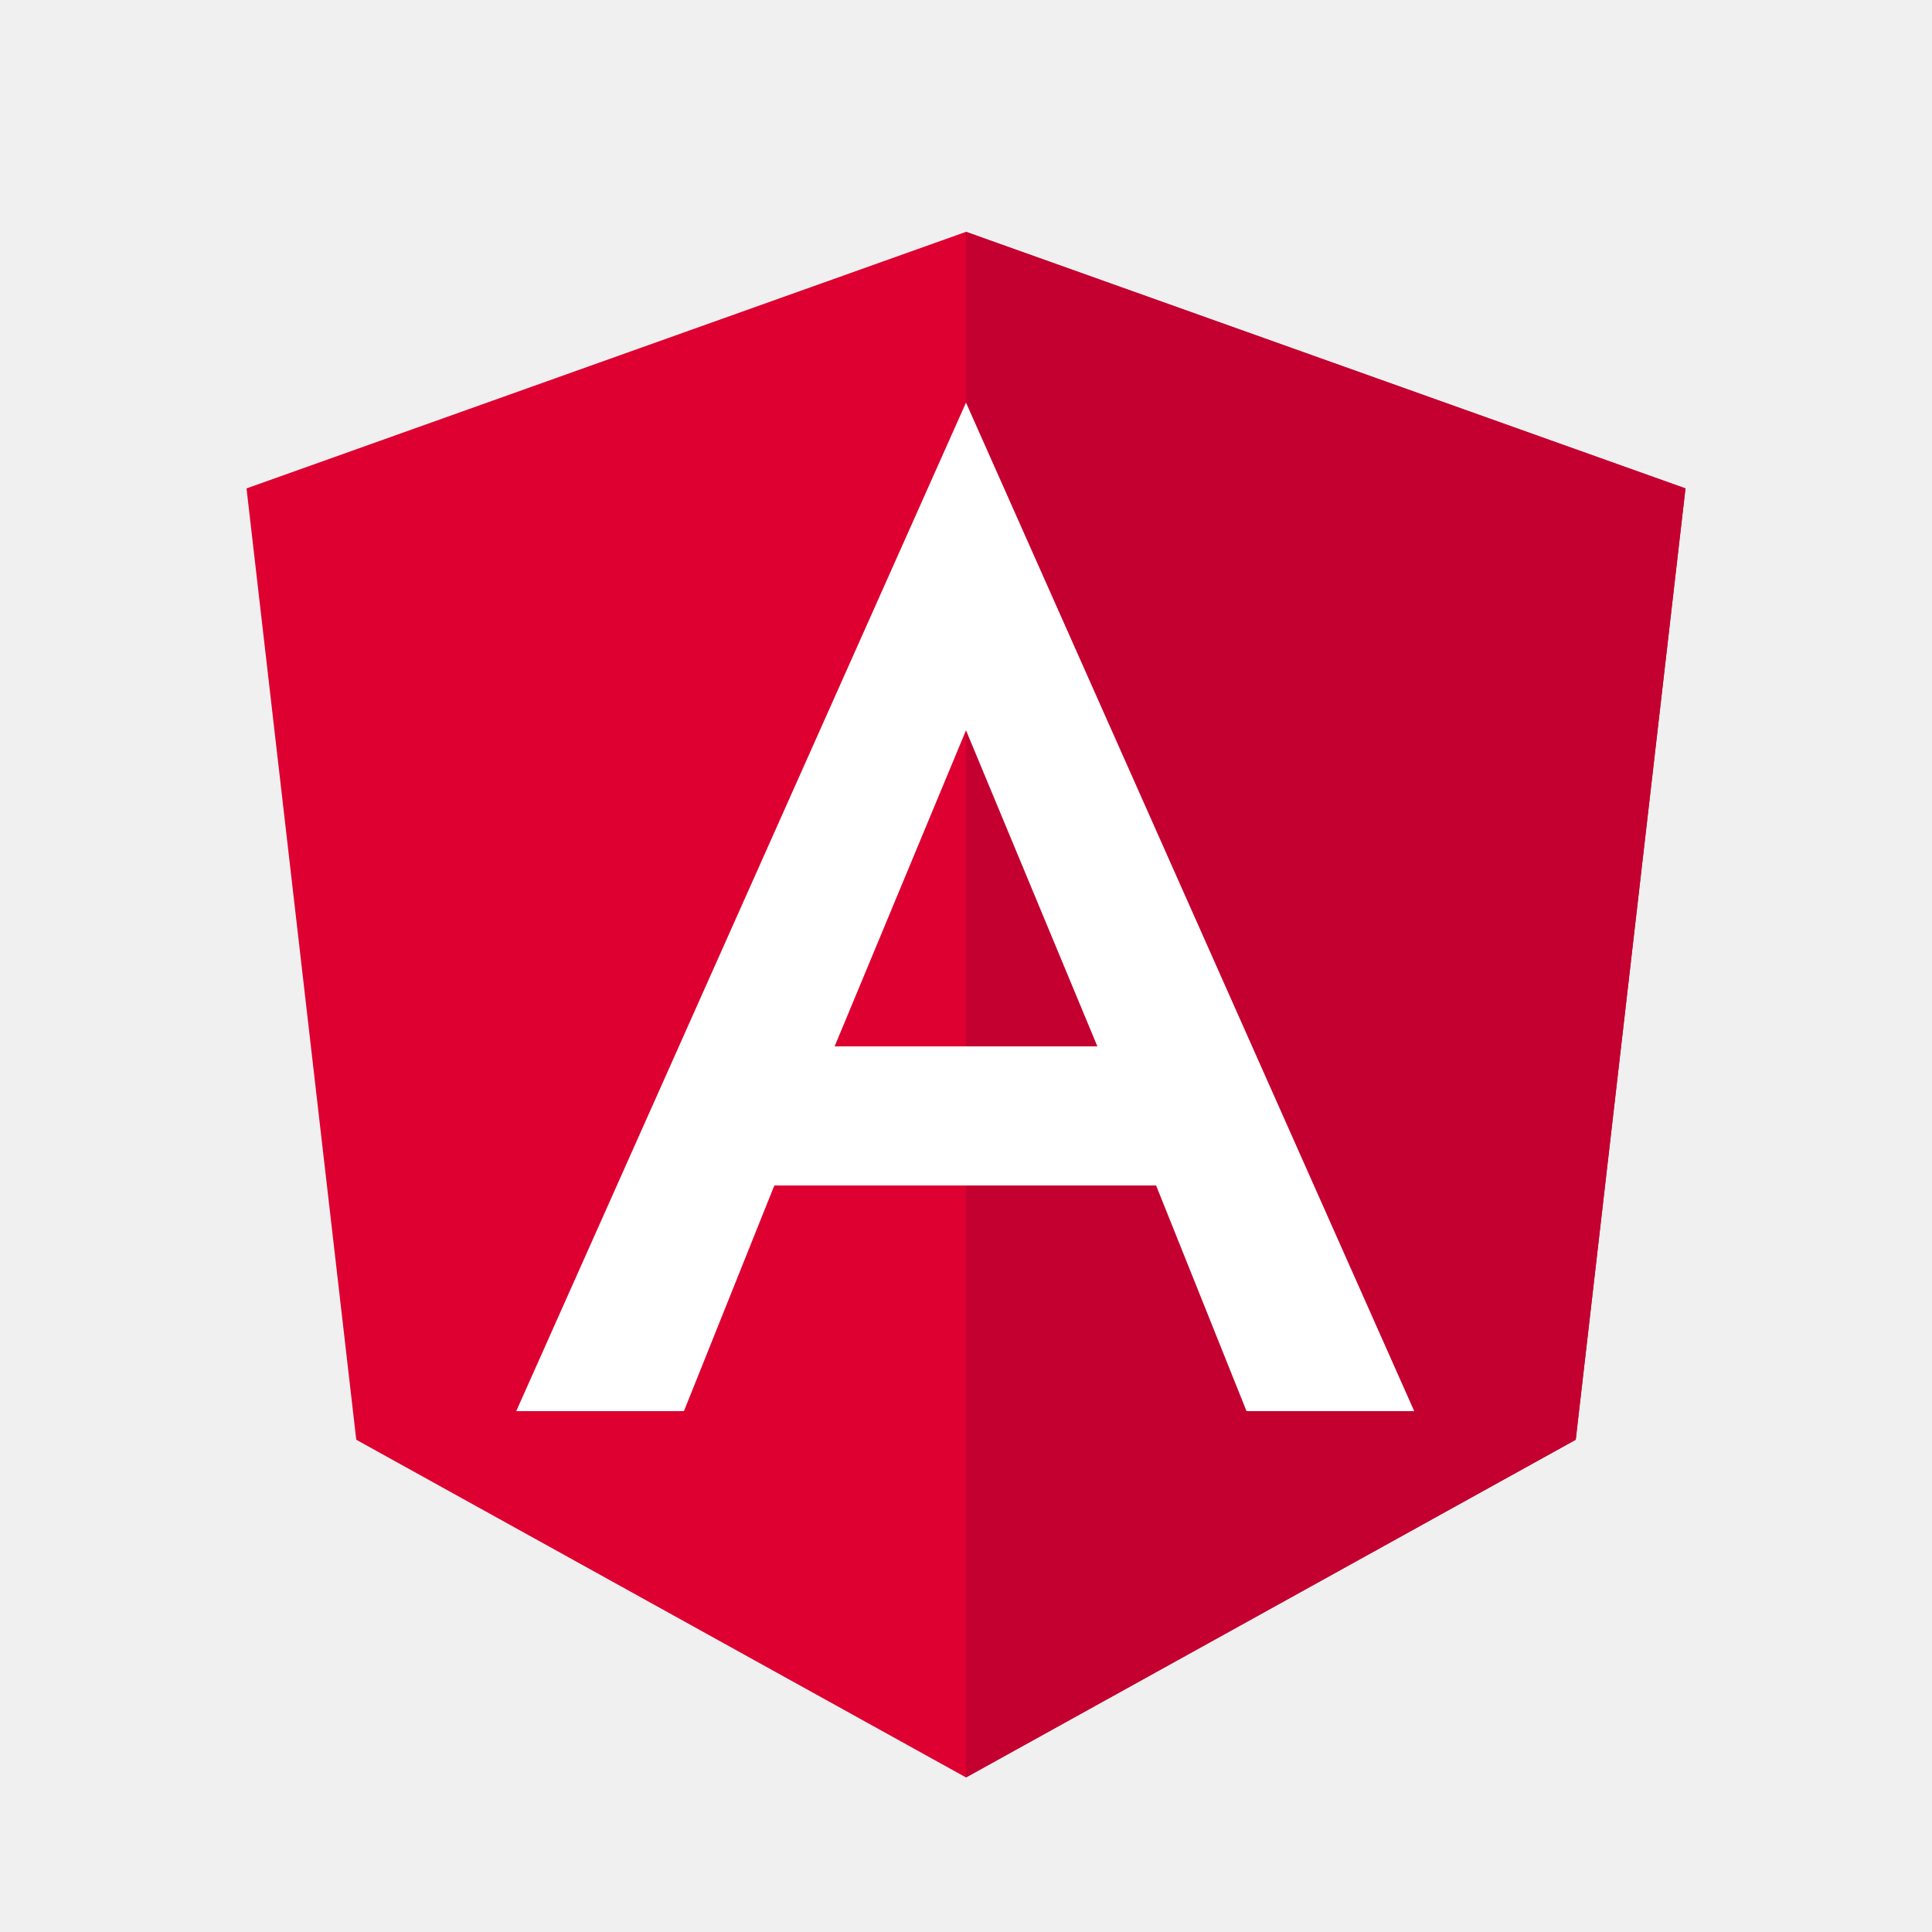
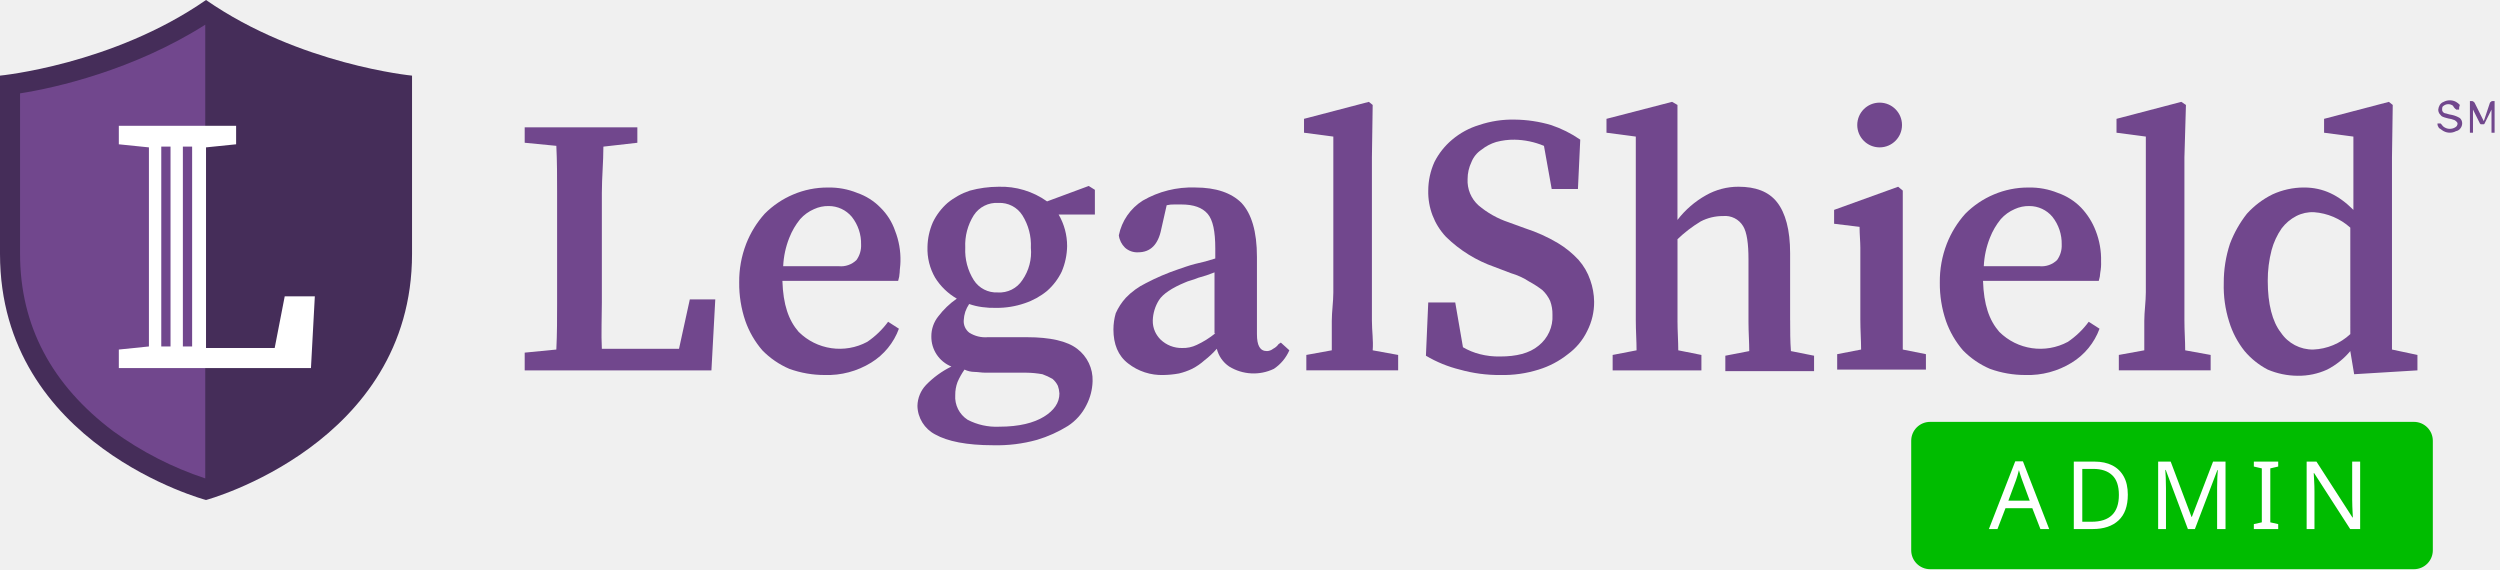
- <svg xmlns="http://www.w3.org/2000/svg" version="1.1" id="Layer_1" x="0px" y="0px" viewBox="0 0 250 250" style="enable-background:new 0 0 250 250;" xml:space="preserve">
-   <style type="text/css">
-   .st0{fill:#DD0031;}
-   .st1{fill:#C3002F;}
-   .st2{fill:#FFFFFF;}
- </style>
-   <g>
-     <polygon class="st0" points="125,30 125,30 125,30 31.9,63.2 46.1,186.3 125,230 125,230 125,230 203.9,186.3 218.1,63.2  " />
-     <polygon class="st1" points="125,30 125,52.2 125,52.1 125,153.4 125,153.4 125,230 125,230 203.9,186.3 218.1,63.2 125,30  " />
-     <path class="st2" d="M125,52.1L66.8,182.6h0h21.7h0l11.7-29.2h49.4l11.7,29.2h0h21.7h0L125,52.1L125,52.1L125,52.1L125,52.1   L125,52.1z M142,135.4H108l17-40.9L142,135.4z" />
+ <svg xmlns="http://www.w3.org/2000/svg" viewBox="-1725.667 -4119.349 529.333 120.517">
+   <defs>
+     <style>
+       .cls-1 {
+         clip-path: url(#clip-path);
+       }
+ 
+       .cls-2 {
+         fill: #452d59;
+       }
+ 
+       .cls-3 {
+         fill: #71478d;
+       }
+ 
+       .cls-4, .cls-6 {
+         fill: #fff;
+       }
+ 
+       .cls-5 {
+         fill: #00bc00;
+       }
+ 
+       .cls-6 {
+         font-size: 20px;
+         font-family: Rubik-Medium, Rubik;
+         font-weight: 500;
+         letter-spacing: 0.163em;
+       }
+     </style>
+     <clipPath id="clip-path">
+       <rect id="Rectangle_1" data-name="Rectangle 1" width="529.333" height="105.867" />
+     </clipPath>
+   </defs>
+   <g id="Group_855" data-name="Group 855" transform="translate(-1776.667 -4165.401)">
+     <g id="Group_830" data-name="Group 830" transform="translate(51 46.053)">
+       <g id="Group_1" data-name="Group 1" class="cls-1">
+         <path id="Path_1" data-name="Path 1" class="cls-2" d="M0,16.011V53.75c0,40.517,43.621,52.116,43.621,52.116S87.242,94.1,87.242,53.75V16.011S63.389,13.723,43.621,0C23.853,13.723,0,16.011,0,16.011" />
+       </g>
+       <g id="Group_2" data-name="Group 2" class="cls-1">
+         <path id="Path_2" data-name="Path 2" class="cls-3" d="M100.675,63.388H84.337c-.163-3.1,0-6.535,0-9.8v-23.2c0-3.267.327-6.535.327-9.8l7.189-.817V16.5H68v3.267l6.7.653c.163,3.267.163,6.7.163,9.966v23.2c0,3.267,0,6.7-.163,9.966l-6.7.654v3.758h39.537l.817-15.03h-5.391Z" transform="translate(43.095 10.457)" />
+       </g>
+       <g id="Group_3" data-name="Group 3" class="cls-1">
+         <path id="Path_3" data-name="Path 3" class="cls-3" d="M125.7,28.548a12.6,12.6,0,0,0-4.9-3.1,15.555,15.555,0,0,0-6.208-1.144,18.465,18.465,0,0,0-7.352,1.47,18.828,18.828,0,0,0-6.045,4.084,20.91,20.91,0,0,0-3.921,6.372A22.018,22.018,0,0,0,95.8,44.4a24.465,24.465,0,0,0,1.307,8.169,19.364,19.364,0,0,0,3.594,6.208,17.8,17.8,0,0,0,5.718,3.921A21.966,21.966,0,0,0,113.935,64a17.6,17.6,0,0,0,9.8-2.614,14.137,14.137,0,0,0,5.881-7.188l-2.287-1.47a18.044,18.044,0,0,1-4.411,4.248,12.322,12.322,0,0,1-14.54-2.124c-2.124-2.451-3.267-5.718-3.431-10.783h24.506a6.949,6.949,0,0,0,.327-1.8c0-.653.163-1.47.163-2.287a16.643,16.643,0,0,0-1.144-6.535,12.6,12.6,0,0,0-3.1-4.9m-5.065,11.109a4.716,4.716,0,0,1-3.758,1.307H105.112a18.51,18.51,0,0,1,1.307-6.045A14.6,14.6,0,0,1,108.707,31a8.328,8.328,0,0,1,2.941-2.124,7.08,7.08,0,0,1,3.1-.653,6.363,6.363,0,0,1,4.9,2.287,9.123,9.123,0,0,1,1.96,5.881,5.184,5.184,0,0,1-.98,3.267" transform="translate(60.713 15.4)" />
+       </g>
+       <g id="Group_4" data-name="Group 4" class="cls-1">
+         <path id="Path_4" data-name="Path 4" class="cls-3" d="M146.347,27.367a16.767,16.767,0,0,0-10.293-3.1,23.5,23.5,0,0,0-6.045.817,14.772,14.772,0,0,0-4.738,2.614,12.9,12.9,0,0,0-3.1,4.084,13.6,13.6,0,0,0-1.144,5.228,12.149,12.149,0,0,0,1.634,6.535,13.167,13.167,0,0,0,4.574,4.411,17.309,17.309,0,0,0-3.921,3.758,6.712,6.712,0,0,0-1.47,4.248,6.781,6.781,0,0,0,4.248,6.372,19.144,19.144,0,0,0-5.391,3.921,6.615,6.615,0,0,0-1.8,4.411,6.972,6.972,0,0,0,3.758,6.045c2.614,1.47,6.7,2.287,12.253,2.287a31.564,31.564,0,0,0,9.312-1.144,27.043,27.043,0,0,0,6.535-2.941,11.156,11.156,0,0,0,3.921-4.411,11.667,11.667,0,0,0,1.307-5.065,8.225,8.225,0,0,0-3.267-6.862c-2.124-1.634-5.718-2.451-10.619-2.451h-8.332a6.282,6.282,0,0,1-3.921-.98,3.047,3.047,0,0,1-1.144-2.614,6.949,6.949,0,0,1,.327-1.8,7.631,7.631,0,0,1,.817-1.634,13.835,13.835,0,0,0,2.777.654,17.758,17.758,0,0,0,2.941.163,18.043,18.043,0,0,0,6.045-.98,14.77,14.77,0,0,0,4.738-2.614,12.9,12.9,0,0,0,3.1-4.084,14.444,14.444,0,0,0,1.144-5.391,13.245,13.245,0,0,0-1.8-6.7h7.678V24.917l-1.307-.817ZM130.99,63.473c.654,0,1.47.163,2.287.163h8.659a20.392,20.392,0,0,1,3.431.327,13.227,13.227,0,0,1,2.124.98,4.5,4.5,0,0,1,1.144,1.47,5.8,5.8,0,0,1,.327,1.634c0,1.96-1.144,3.594-3.267,4.9s-5.228,2.124-9.476,2.124a13.137,13.137,0,0,1-6.7-1.47,5.746,5.746,0,0,1-2.614-5.228,7.632,7.632,0,0,1,.49-2.777,14.6,14.6,0,0,1,1.47-2.614,5.03,5.03,0,0,0,2.124.49m10.129-19.442a5.768,5.768,0,0,1-5.228,2.614,5.674,5.674,0,0,1-5.065-2.614,11.819,11.819,0,0,1-1.8-6.862,11.819,11.819,0,0,1,1.8-6.862,5.768,5.768,0,0,1,5.228-2.614,5.674,5.674,0,0,1,5.065,2.614,11.819,11.819,0,0,1,1.8,6.862,10.316,10.316,0,0,1-1.8,6.862" transform="translate(75.352 15.273)" />
+       </g>
+       <g id="Group_5" data-name="Group 5" class="cls-1">
+         <path id="Path_5" data-name="Path 5" class="cls-3" d="M179.262,57.465a3.062,3.062,0,0,1-1.144.98,2.172,2.172,0,0,1-1.307.49c-1.47,0-2.124-1.144-2.124-3.594V39c0-5.391-1.144-9.149-3.268-11.436-2.124-2.124-5.391-3.267-9.8-3.267a20.719,20.719,0,0,0-11.109,2.777,11.33,11.33,0,0,0-5.065,7.352,4.44,4.44,0,0,0,1.307,2.614,3.843,3.843,0,0,0,2.777.98q3.921,0,4.9-4.9l1.144-5.065a6.128,6.128,0,0,1,1.634-.163h1.47c2.614,0,4.411.653,5.555,1.96s1.634,3.758,1.634,7.352V39.33a40.914,40.914,0,0,1-4.248,1.144c-1.307.327-2.614.817-3.594,1.144a47.788,47.788,0,0,0-6.862,2.941,15.049,15.049,0,0,0-4.248,3.1,12.364,12.364,0,0,0-2.124,3.267,12.437,12.437,0,0,0-.49,3.431c0,3.1.98,5.555,3.1,7.188A11.546,11.546,0,0,0,154.919,64a20.113,20.113,0,0,0,3.267-.327,13.906,13.906,0,0,0,2.777-.98,12.484,12.484,0,0,0,2.614-1.8,17.956,17.956,0,0,0,2.614-2.451,6.349,6.349,0,0,0,2.614,3.758,9.878,9.878,0,0,0,9.476.49,9.054,9.054,0,0,0,3.268-3.921l-1.8-1.634Zm-13.4-2.287a18.59,18.59,0,0,1-3.921,2.451,6.63,6.63,0,0,1-3.1.654,6.417,6.417,0,0,1-4.574-1.8,5.868,5.868,0,0,1-1.144-1.634,5.456,5.456,0,0,1-.49-2.451,8.566,8.566,0,0,1,1.307-4.248c.817-1.307,2.777-2.614,5.555-3.758.654-.327,1.634-.49,2.777-.98a28.159,28.159,0,0,0,3.431-1.144V55.178Z" transform="translate(91.449 15.4)" />
+       </g>
+       <g id="Group_6" data-name="Group 6" class="cls-1">
+         <path id="Path_6" data-name="Path 6" class="cls-3" d="M183.377,59.6V24.963l.163-11.109-.817-.653L169,16.794v2.941l6.208.817v33c0,1.96-.327,4.084-.327,6.045v6.208l-5.391.98v3.267h19.442V66.787l-5.391-.98c.163-2.124-.163-4.084-.163-6.208" transform="translate(107.103 8.365)" />
+       </g>
+       <g id="Group_7" data-name="Group 7" class="cls-1">
+         <path id="Path_7" data-name="Path 7" class="cls-3" d="M217.148,45.234a20.051,20.051,0,0,0-4.411-3.594,34.071,34.071,0,0,0-6.862-3.1l-3.594-1.307a19.233,19.233,0,0,1-6.372-3.594,7.014,7.014,0,0,1-2.287-5.555,8.317,8.317,0,0,1,.817-3.594,5.613,5.613,0,0,1,2.124-2.614,9.369,9.369,0,0,1,3.1-1.634,14.3,14.3,0,0,1,3.921-.49,16.928,16.928,0,0,1,6.208,1.307L211.43,30.2h5.555l.49-10.456a24.532,24.532,0,0,0-6.208-3.1,28.053,28.053,0,0,0-7.678-1.144,22,22,0,0,0-7.515,1.144,16.076,16.076,0,0,0-5.718,3.1,15.081,15.081,0,0,0-3.758,4.738,14.855,14.855,0,0,0-1.307,6.045,13.839,13.839,0,0,0,3.758,9.8A27.679,27.679,0,0,0,199.34,46.7l3.431,1.307a14.692,14.692,0,0,1,3.921,1.8,20.509,20.509,0,0,1,2.777,1.8,7.363,7.363,0,0,1,1.634,2.287,7.913,7.913,0,0,1,.49,2.941,7.79,7.79,0,0,1-2.941,6.535c-1.96,1.634-4.738,2.287-8.169,2.287a15.979,15.979,0,0,1-4.248-.49,13.869,13.869,0,0,1-3.594-1.47l-1.634-9.476H185.29l-.49,11.273a26.419,26.419,0,0,0,7.188,2.941,30.746,30.746,0,0,0,8.659,1.144,24.963,24.963,0,0,0,8.005-1.144,18.737,18.737,0,0,0,6.208-3.267,13.168,13.168,0,0,0,4.084-4.9,13.374,13.374,0,0,0,1.47-6.208,14.172,14.172,0,0,0-.817-4.574,12.487,12.487,0,0,0-2.451-4.248" transform="translate(117.116 9.823)" />
+       </g>
+       <g id="Group_8" data-name="Group 8" class="cls-1">
+         <path id="Path_8" data-name="Path 8" class="cls-3" d="M247.083,59.435V45.221c0-4.9-.98-8.5-2.777-10.783s-4.574-3.267-8.169-3.267a13.855,13.855,0,0,0-6.862,1.8A19.9,19.9,0,0,0,223.23,38.2V13.853l-1.144-.653L208.2,16.794v2.941l6.208.817V59.435c0,2.287.163,4.411.163,6.372l-5.065.98v3.267H228.3V66.787l-4.9-.98c0-1.96-.163-4.084-.163-6.208V42.281a28.134,28.134,0,0,1,4.9-3.758,10.112,10.112,0,0,1,4.738-1.144,4.447,4.447,0,0,1,4.248,2.124c.817,1.307,1.144,3.758,1.144,7.025V59.762c0,2.287.163,4.248.163,6.208l-5.065.98v3.267h18.788V66.95l-4.9-.98c-.163-2.124-.163-4.248-.163-6.535" transform="translate(131.945 8.365)" />
+       </g>
+       <g id="Group_9" data-name="Group 9" class="cls-1">
+         <path id="Path_9" data-name="Path 9" class="cls-3" d="M252.24,52.464V25.017l-.98-.817L237.7,29.1v2.941l5.391.654c0,1.634.163,3.1.163,4.411V52.3c0,2.287.163,4.411.163,6.372l-5.065.98V62.92h18.788V59.652l-4.9-.98V52.464" transform="translate(150.641 15.337)" />
+         <rect id="Rectangle_80" data-name="Rectangle 80" width="529.333" height="105.867" transform="translate(-777.935 3173.072)" />
+       </g>
+       <g id="Group_10" data-name="Group 10" class="cls-1">
+         <path id="Path_10" data-name="Path 10" class="cls-3" d="M281.3,28.548a12.6,12.6,0,0,0-4.9-3.1,15.556,15.556,0,0,0-6.208-1.144,18.465,18.465,0,0,0-7.352,1.47,18.829,18.829,0,0,0-6.045,4.084,20.911,20.911,0,0,0-3.921,6.372A22.022,22.022,0,0,0,251.4,44.4a24.468,24.468,0,0,0,1.307,8.169,19.365,19.365,0,0,0,3.594,6.208,17.8,17.8,0,0,0,5.718,3.921A21.964,21.964,0,0,0,269.535,64a17.6,17.6,0,0,0,9.8-2.614,14.137,14.137,0,0,0,5.882-7.188l-2.287-1.47a18.043,18.043,0,0,1-4.411,4.248,12.322,12.322,0,0,1-14.54-2.124c-2.124-2.451-3.268-5.718-3.431-10.783h24.506a6.948,6.948,0,0,0,.327-1.8,10.053,10.053,0,0,0,.163-2.287,16.644,16.644,0,0,0-1.144-6.535,14.816,14.816,0,0,0-3.1-4.9m-5.065,11.109a4.716,4.716,0,0,1-3.758,1.307H260.712a18.515,18.515,0,0,1,1.307-6.045A14.6,14.6,0,0,1,264.307,31a8.33,8.33,0,0,1,2.941-2.124,7.08,7.08,0,0,1,3.1-.653,6.363,6.363,0,0,1,4.9,2.287,9.123,9.123,0,0,1,1.96,5.881,5.184,5.184,0,0,1-.98,3.267" transform="translate(159.323 15.4)" />
+       </g>
+       <g id="Group_11" data-name="Group 11" class="cls-1">
+         <path id="Path_11" data-name="Path 11" class="cls-3" d="M288.677,59.6V24.963L289,13.853l-.98-.653L274.3,16.794v2.941l6.208.817v33c0,1.96-.327,4.084-.327,6.045v6.208l-5.391.98v3.267h19.442V66.787l-5.391-.98c0-2.124-.163-4.084-.163-6.208" transform="translate(173.836 8.365)" />
+       </g>
+       <g id="Group_12" data-name="Group 12" class="cls-1">
+         <path id="Path_12" data-name="Path 12" class="cls-3" d="M323.816,65.643V24.963l.163-11.109-.817-.653-13.723,3.594v2.941l6.208.817V36.072c-3.1-3.1-6.372-4.738-10.456-4.738a15.981,15.981,0,0,0-6.7,1.47,18.122,18.122,0,0,0-5.391,4.084,23.957,23.957,0,0,0-3.594,6.372,26.22,26.22,0,0,0-1.307,8.332,24.671,24.671,0,0,0,1.144,8.169,18.739,18.739,0,0,0,3.267,6.208,16.237,16.237,0,0,0,4.9,3.921,16.444,16.444,0,0,0,6.372,1.307,14.5,14.5,0,0,0,6.208-1.307,15.739,15.739,0,0,0,4.9-3.921l.817,4.9,13.4-.817V66.787Zm-8.822-3.267a12.231,12.231,0,0,1-7.842,3.267,8.105,8.105,0,0,1-6.862-3.594c-1.8-2.287-2.777-6.045-2.777-10.946a25.48,25.48,0,0,1,.817-6.535,14.873,14.873,0,0,1,2.124-4.574,9.158,9.158,0,0,1,3.1-2.614,7.446,7.446,0,0,1,3.758-.817,12.928,12.928,0,0,1,7.679,3.267Z" transform="translate(182.645 8.365)" />
+       </g>
+       <g id="Group_13" data-name="Group 13" class="cls-1">
+         <path id="Path_13" data-name="Path 13" class="cls-3" d="M245.438,22.776a4.738,4.738,0,1,0-4.738-4.738,4.741,4.741,0,0,0,4.738,4.738" transform="translate(152.542 8.429)" />
+       </g>
+       <g id="Group_14" data-name="Group 14" class="cls-1">
+         <path id="Path_14" data-name="Path 14" class="cls-3" d="M41.81,3.2C26.616,12.839,9.952,16.6,2.6,17.74V51.722C2.6,66.916,9.3,79.5,22.368,89.3A71.132,71.132,0,0,0,41.81,99.264" transform="translate(1.648 2.028)" />
+       </g>
+       <g id="Group_15" data-name="Group 15" class="cls-1">
+         <path id="Path_15" data-name="Path 15" class="cls-4" d="M50.526,52.406,48.4,63.352H33.861v-.327h0V20.874h0l6.372-.653V16.3H15.4v3.921l6.372.653h0V63.025h0l-6.372.654V67.6H56.08L56.9,52.406H50.526ZM26.346,63.025h-1.96V20.711h1.96Zm4.574,0H28.96V20.711h1.96Z" transform="translate(9.76 10.33)" />
+       </g>
+       <g id="Group_16" data-name="Group 16" class="cls-1">
+         <path id="Path_16" data-name="Path 16" class="cls-3" d="M320.475,14.96h-.654a.16.16,0,0,0-.163-.163,2.253,2.253,0,0,1-.49-.654,1.634,1.634,0,0,0-1.961,0c-.327.163-.327.49-.327.817a.6.6,0,0,0,.163.49.849.849,0,0,0,.653.327A7.413,7.413,0,0,0,319,16.1a5.492,5.492,0,0,1,1.634.653,1.483,1.483,0,0,1,.49,1.144,1.752,1.752,0,0,1-.327.98,1.5,1.5,0,0,1-.98.653,2.778,2.778,0,0,1-2.614,0c-.327-.163-.654-.49-.98-.653-.163-.327-.327-.49-.327-.817V17.9h.654l.163.163c.164.163.327.49.654.653a2.165,2.165,0,0,0,2.287,0,.9.9,0,0,0,.49-.817c0-.163-.163-.327-.327-.49a1.239,1.239,0,0,0-.654-.327c-.327-.163-.817-.163-1.307-.327-.654-.163-1.144-.327-1.307-.653a1.483,1.483,0,0,1-.49-1.144,2.32,2.32,0,0,1,.327-.98,1.63,1.63,0,0,1,.817-.653,2.777,2.777,0,0,1,2.614,0,3.564,3.564,0,0,1,.817.653,2.072,2.072,0,0,0-.163.98h0" transform="translate(200.2 8.239)" />
+       </g>
+       <g id="Group_17" data-name="Group 17" class="cls-1">
+         <path id="Path_17" data-name="Path 17" class="cls-3" d="M324.348,13.427c.163-.163.327-.327.49-.327h.49v6.7h-.654V14.9l-1.47,2.941a.16.16,0,0,1-.163.163h-.654l-.164-.163-1.47-2.941v4.9H320.1V13.1h.49c.163,0,.327.163.49.327l1.96,3.921Z" transform="translate(202.861 8.302)" />
+       </g>
+     </g>
+     <rect id="Rectangle_105" data-name="Rectangle 105" class="cls-5" width="110.443" height="31.192" rx="4" transform="translate(455.667 135.377)" />
+     <text id="STORE" class="cls-6" transform="translate(510.667 158.07)">
+       <tspan x="-38.55" y="0">ADMIN</tspan>
+     </text>
  </g>
-   <wappalyzerData id="wappalyzerData" style="display: none" />
</svg>
